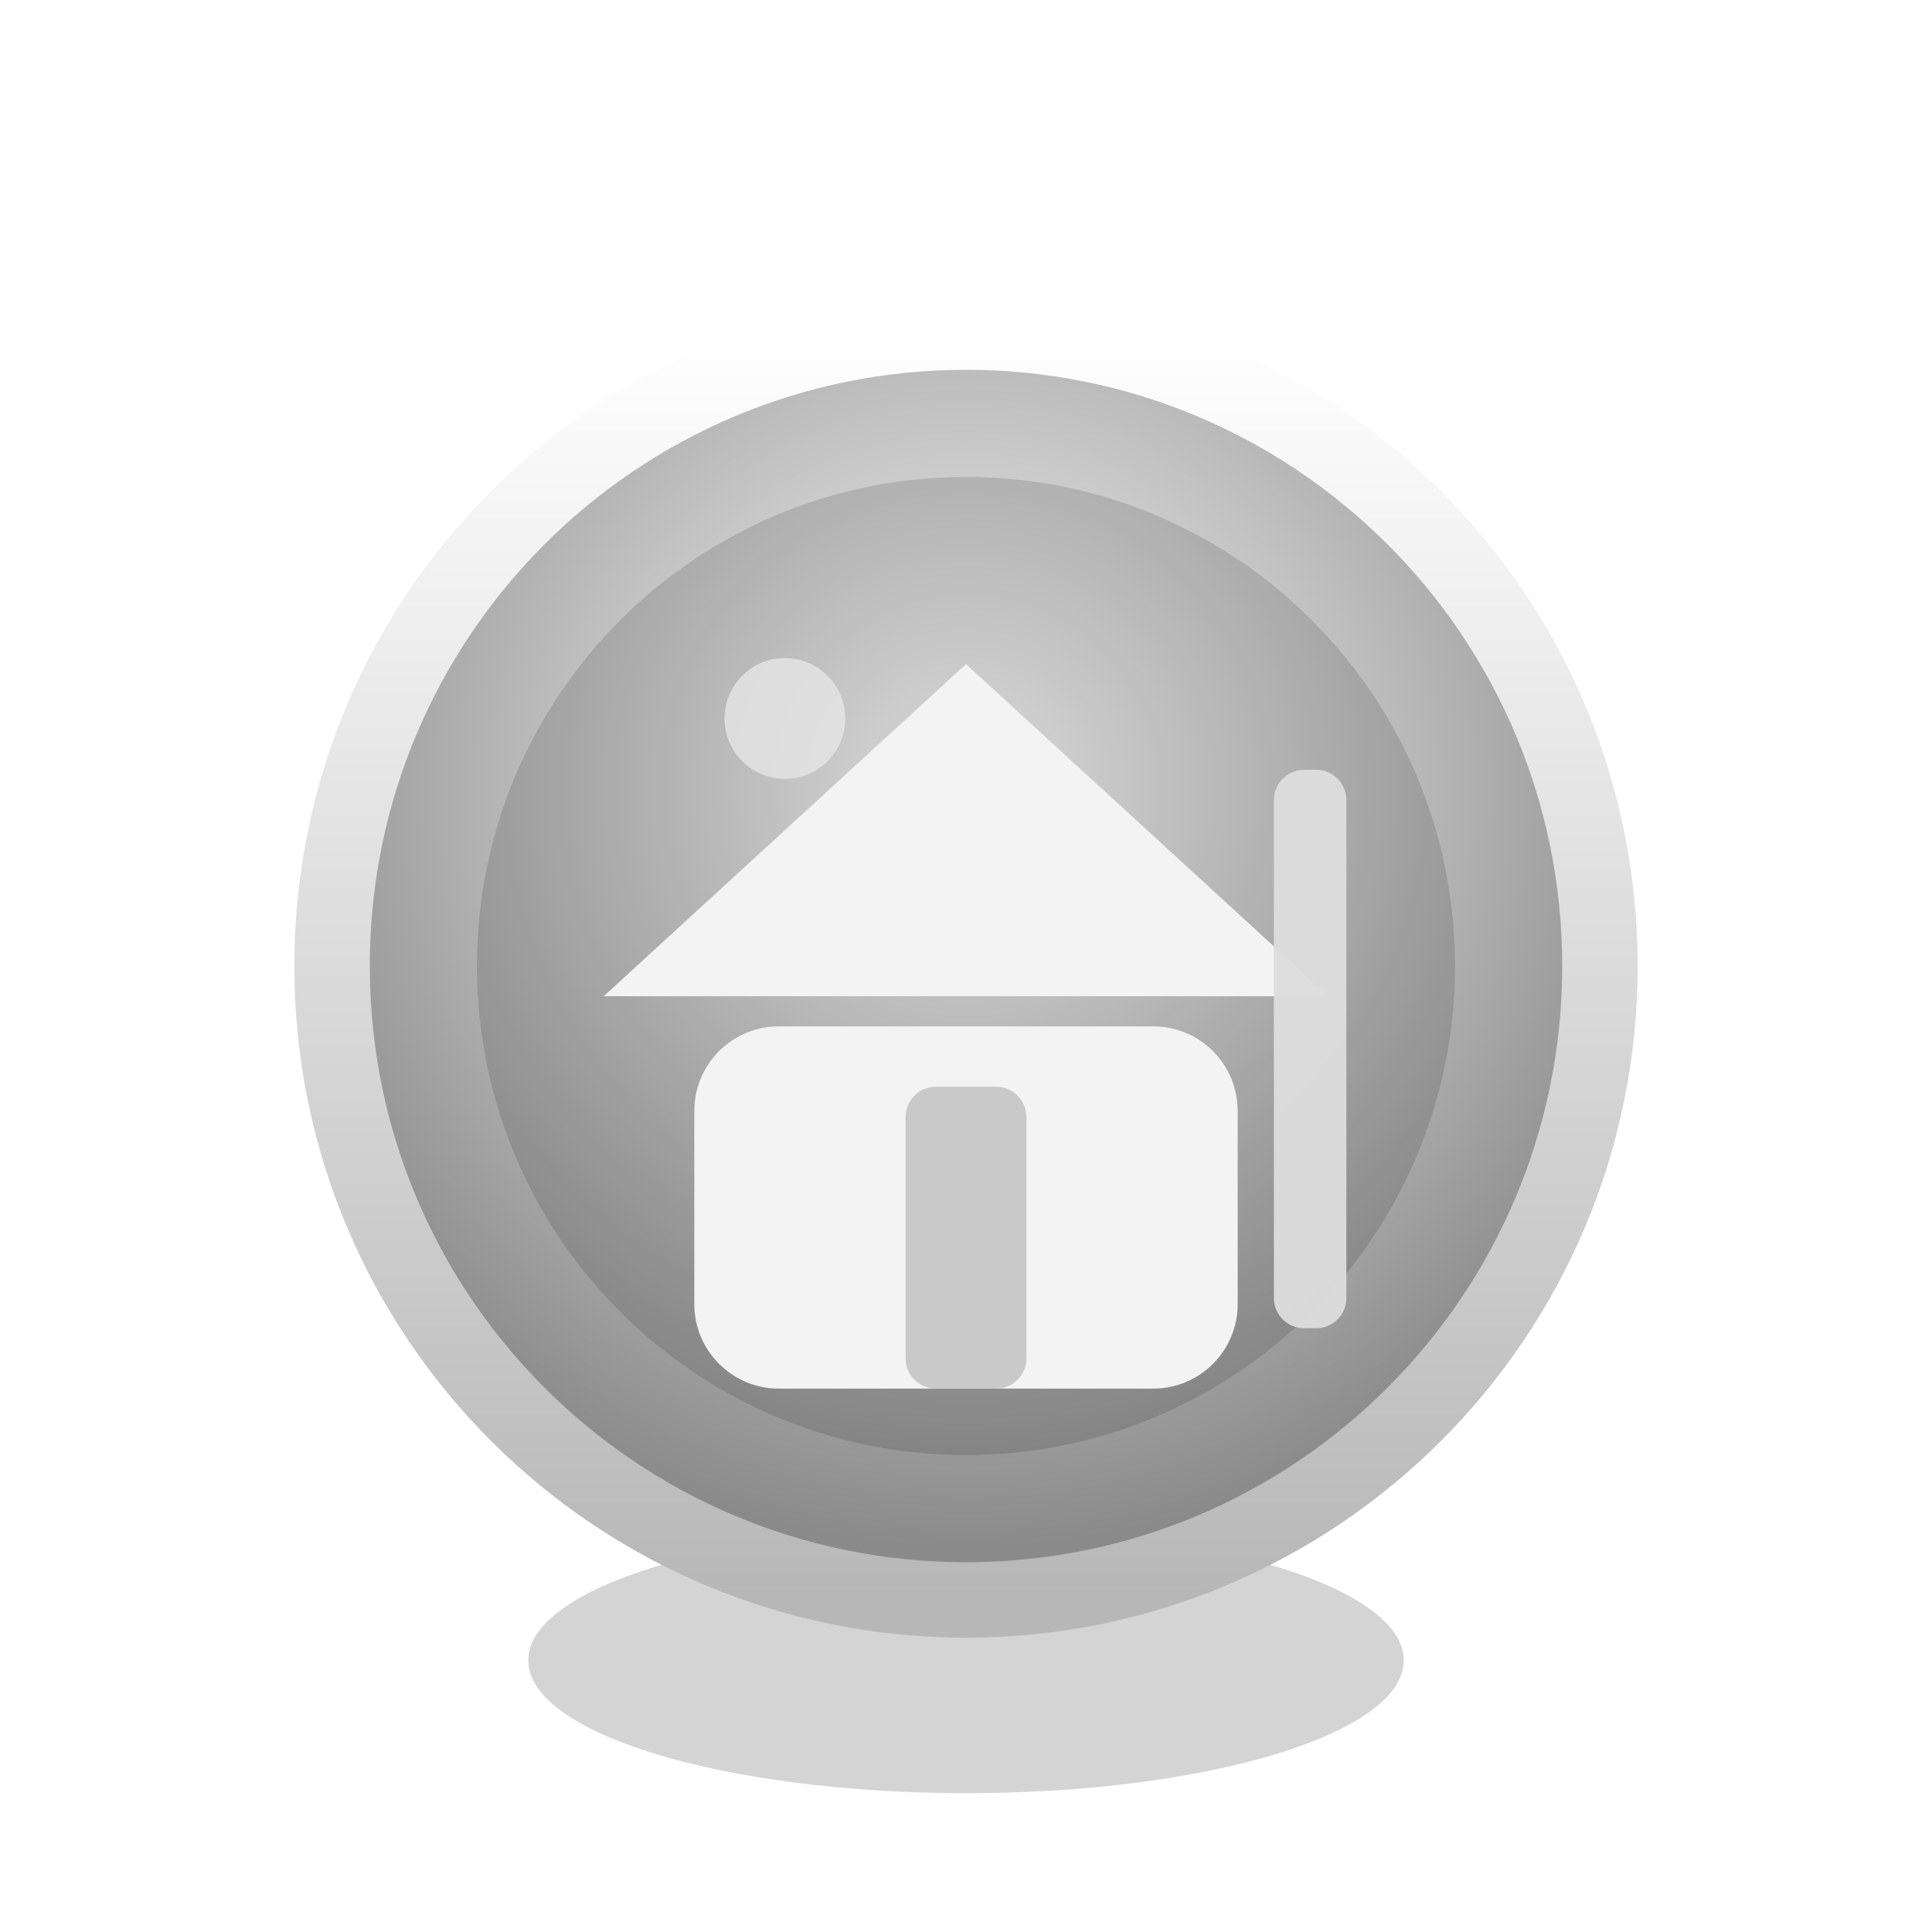
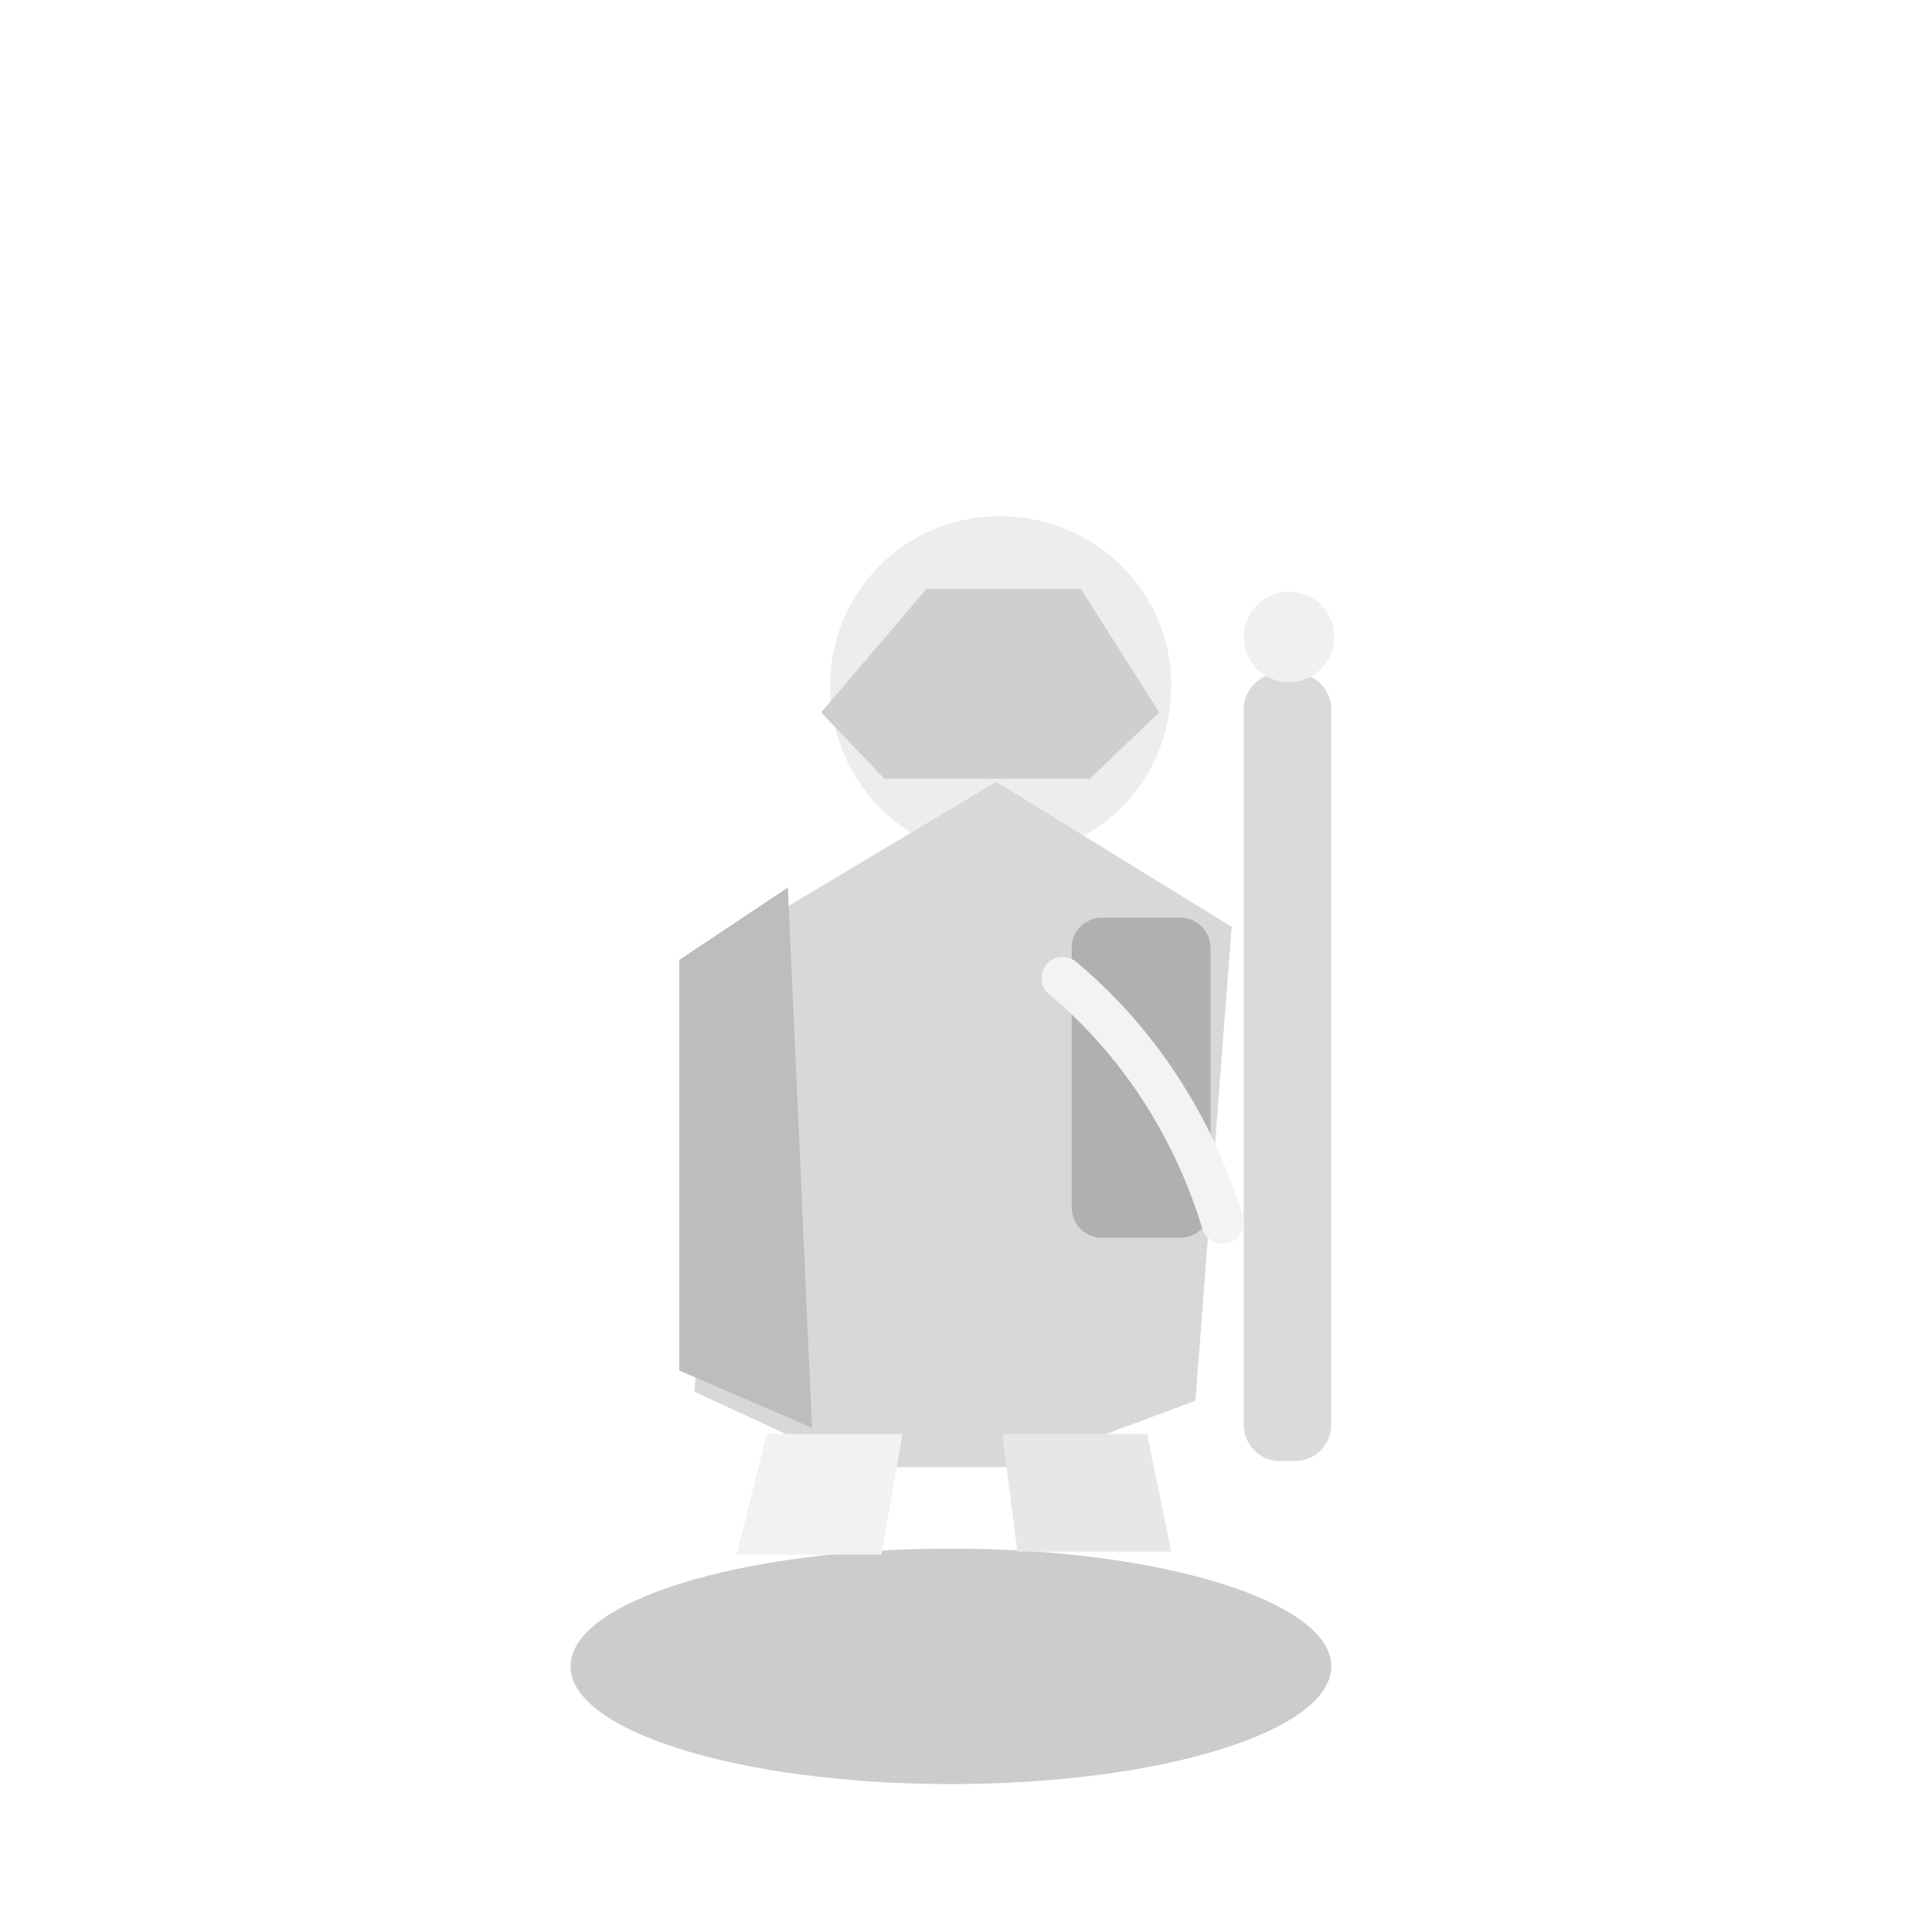
<svg xmlns="http://www.w3.org/2000/svg" width="64" height="64" viewBox="0 0 64 64">
-   <defs>
-     <radialGradient id="core" cx="50%" cy="36%" r="60%">
-       <stop offset="0%" stop-color="#FAFAFA" />
-       <stop offset="100%" stop-color="#8A8A8A" />
-     </radialGradient>
-     <linearGradient id="rim" x1="0" y1="0" x2="0" y2="1">
-       <stop offset="0%" stop-color="#FFFFFF" />
-       <stop offset="100%" stop-color="#B7B7B7" />
-     </linearGradient>
-   </defs>
-   <ellipse cx="32" cy="55" rx="14.5" ry="4.4" fill="#000000" opacity="0.17" />
-   <circle cx="32" cy="32" r="21" fill="url(#core)" stroke="url(#rim)" stroke-width="2.5" />
-   <circle cx="32" cy="32" r="16.2" fill="#000000" opacity="0.13" />
-   <rect x="23" y="34" width="18" height="12" rx="2.8" fill="#F3F3F3" />
-   <polygon points="32,22 44,33 20,33" fill="#F3F3F3" />
-   <rect x="30" y="36" width="4" height="10" rx="1" fill="#B8B8B8" opacity="0.7" />
-   <rect x="42.2" y="25.5" width="2.4" height="18.5" rx="1" fill="#DDDDDD" opacity="0.95" />
-   <circle cx="26" cy="23.8" r="2" fill="#E6E6E6" opacity="0.8" />
+   <ellipse cx="31.5" cy="55.2" rx="12.6" ry="3.9" fill="#000000" opacity="0.2" />
+   <rect x="41.2" y="22.3" width="2.9" height="26.1" rx="1.2" fill="#dadada" />
+   <circle cx="42.7" cy="21.1" r="1.5" fill="#f0f0f0" />
+   <path d="M33.1 17.1c3.2 0 5.7 2.5 5.7 5.6c0 3.2-2.5 5.7-5.7 5.7c-3.1 0-5.6-2.5-5.6-5.7c0-3.1 2.5-5.6 5.6-5.6z" fill="#ededed" />
+   <path d="M27.2 23.6l3.5-4.1h5.1l2.6 4.1l-2.3 2.2h-6.8z" fill="#cfcfcf" />
+   <path d="M24.3 31.1l8.7-5.2l7.8 4.8l-1.2 15.7l-5.9 2.2h-5.3l-5.4-2.5z" fill="#d8d8d8" />
+   <path d="M26.1 29.4l-3.6 2.4v13.6l4.4 1.9z" fill="#bdbdbd" />
+   <rect x="35.5" y="30.4" width="4.6" height="10.6" rx="1" fill="#b0b0b0" />
+   <path d="M25.4 47.5h4.5l-0.7 4h-4.8z" fill="#f2f2f2" />
+   <path d="M33.2 47.5h4.8l0.8 3.9h-5.1z" fill="#e7e7e7" />
+   <path d="M35.2 32.4c2.4 2 4.3 4.8 5.3 8.1" fill="none" stroke="#f3f3f3" stroke-width="1.4" stroke-linecap="round" />
</svg>
